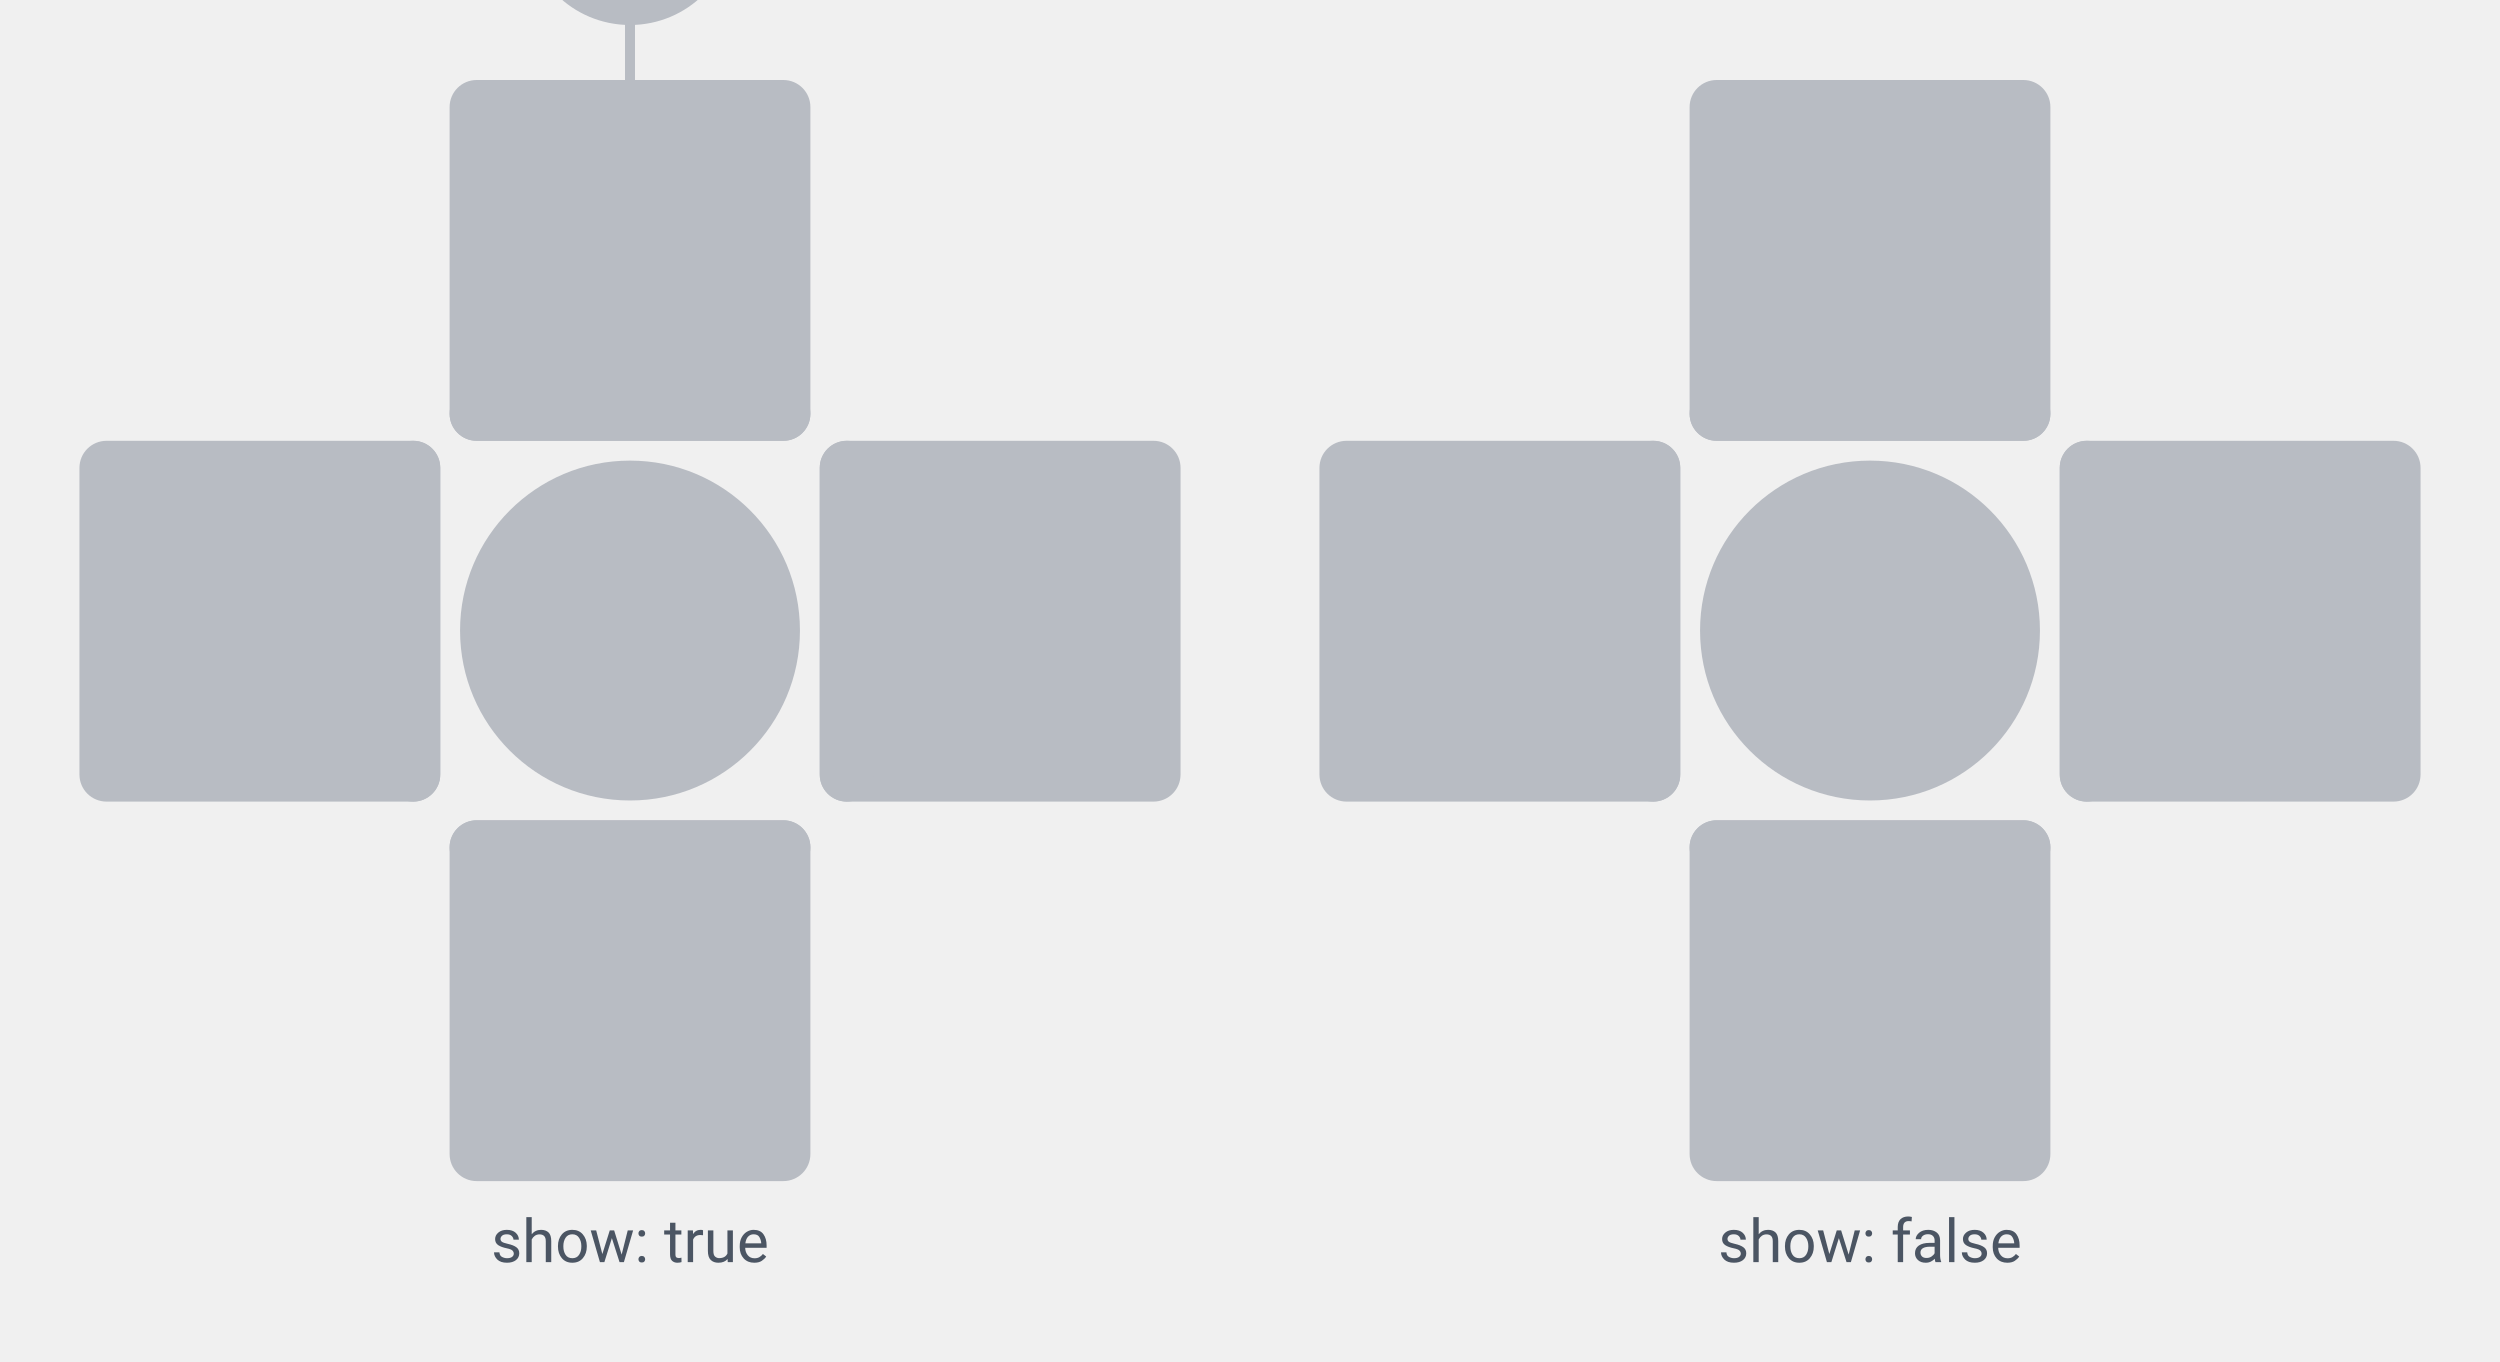
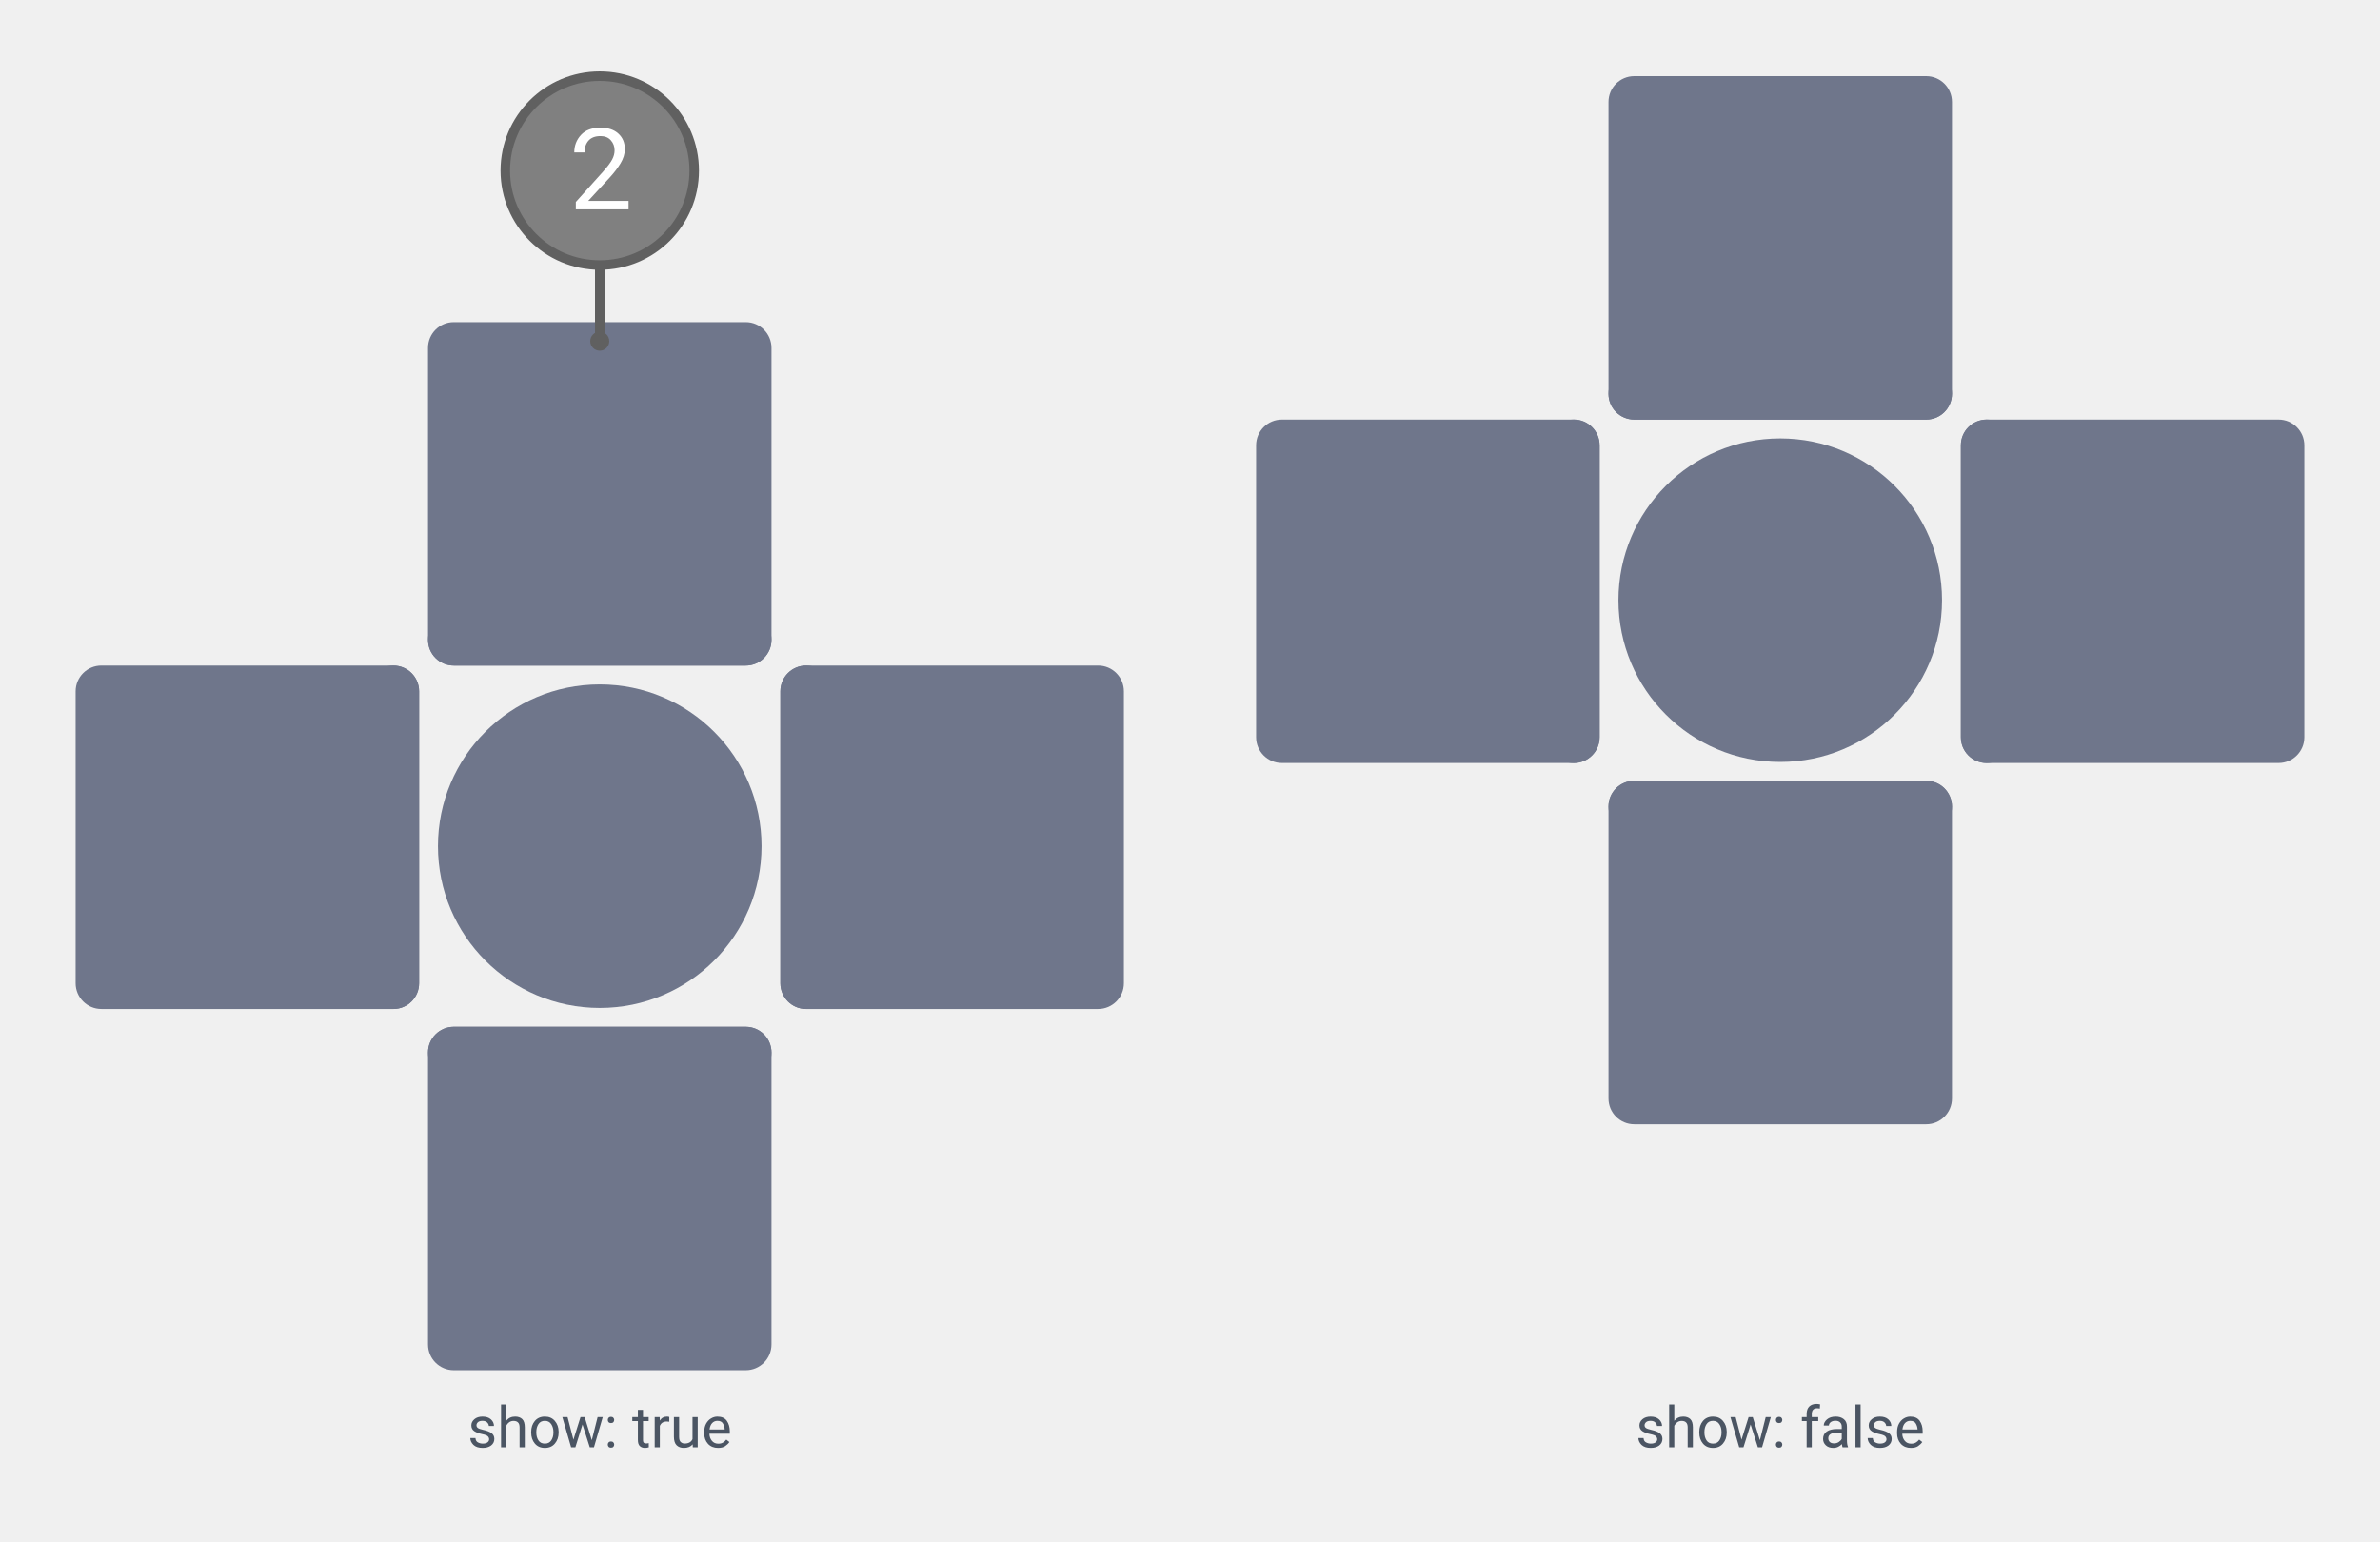
- <svg xmlns="http://www.w3.org/2000/svg" width="500.0" height="272.22" viewBox="0 0 500.0 272.22">
+ <svg xmlns="http://www.w3.org/2000/svg" width="500.0" height="323.908" viewBox="0 0 500.0 323.908">
  <defs>
</defs>
-   <circle cx="126.0" cy="126.11" r="33.99" fill="#B8BCC3" />
-   <rect x="89.92" y="16.0" width="72.16" height="72.16" rx="5.412" ry="5.412" fill="#B8BCC3" />
-   <rect x="89.92" y="77.336" width="72.16" height="10.824" rx="5.412" ry="5.412" fill="#B8BCC3" />
-   <rect x="163.95" y="88.16" width="72.16" height="72.16" rx="5.412" ry="5.412" fill="#B8BCC3" />
-   <rect x="163.95" y="88.16" width="10.824" height="72.16" rx="5.412" ry="5.412" fill="#B8BCC3" />
-   <rect x="89.92" y="164.06" width="72.16" height="72.16" rx="5.412" ry="5.412" fill="#B8BCC3" />
-   <rect x="89.92" y="164.06" width="72.16" height="10.824" rx="5.412" ry="5.412" fill="#B8BCC3" />
-   <rect x="15.89" y="88.16" width="72.16" height="72.16" rx="5.412" ry="5.412" fill="#B8BCC3" />
-   <rect x="77.226" y="88.16" width="10.824" height="72.16" rx="5.412" ry="5.412" fill="#B8BCC3" />
-   <path d="M126.0,4.0 L126.0,20.0" stroke="#B8BCC3" stroke-width="2.0" />
-   <circle cx="126.0" cy="20.0" r="2.0" fill="#B8BCC3" />
-   <circle cx="126.0" cy="-15.844" r="19.844" fill="#B8BCC3" stroke="#B8BCC3" stroke-width="2.0" />
-   <text x="119.551" y="-15.844" font-size="23.813" text-anchor="start" dominant-baseline="central" font-family="Roboto, sans-serif" fill="white" opacity="1.0">2</text>
-   <text x="126.0" y="244.22" font-size="12.0" text-anchor="middle" dominant-baseline="text-before-edge" font-family="Roboto, sans-serif" fill="#4B5563">show: true</text>
-   <circle cx="374.0" cy="126.11" r="33.99" fill="#B8BCC3" />
-   <rect x="337.92" y="16.0" width="72.16" height="72.16" rx="5.412" ry="5.412" fill="#B8BCC3" />
-   <rect x="337.92" y="77.336" width="72.16" height="10.824" rx="5.412" ry="5.412" fill="#B8BCC3" />
-   <rect x="411.95" y="88.16" width="72.16" height="72.16" rx="5.412" ry="5.412" fill="#B8BCC3" />
-   <rect x="411.95" y="88.16" width="10.824" height="72.16" rx="5.412" ry="5.412" fill="#B8BCC3" />
-   <rect x="337.92" y="164.06" width="72.16" height="72.16" rx="5.412" ry="5.412" fill="#B8BCC3" />
-   <rect x="337.92" y="164.06" width="72.16" height="10.824" rx="5.412" ry="5.412" fill="#B8BCC3" />
-   <rect x="263.89" y="88.16" width="72.16" height="72.16" rx="5.412" ry="5.412" fill="#B8BCC3" />
-   <rect x="325.226" y="88.16" width="10.824" height="72.16" rx="5.412" ry="5.412" fill="#B8BCC3" />
-   <text x="374.0" y="244.22" font-size="12.0" text-anchor="middle" dominant-baseline="text-before-edge" font-family="Roboto, sans-serif" fill="#4B5563">show: false</text>
+   <circle cx="126.0" cy="177.798" r="33.99" fill="#6F768B" />
+   <rect x="89.92" y="67.688" width="72.16" height="72.16" rx="5.412" ry="5.412" fill="#6F768B" />
+   <rect x="89.92" y="129.024" width="72.16" height="10.824" rx="5.412" ry="5.412" fill="#6F768B" />
+   <rect x="163.95" y="139.848" width="72.16" height="72.16" rx="5.412" ry="5.412" fill="#6F768B" />
+   <rect x="163.95" y="139.848" width="10.824" height="72.16" rx="5.412" ry="5.412" fill="#6F768B" />
+   <rect x="89.92" y="215.748" width="72.16" height="72.16" rx="5.412" ry="5.412" fill="#6F768B" />
+   <rect x="89.92" y="215.748" width="72.16" height="10.824" rx="5.412" ry="5.412" fill="#6F768B" />
+   <rect x="15.89" y="139.848" width="72.16" height="72.16" rx="5.412" ry="5.412" fill="#6F768B" />
+   <rect x="77.226" y="139.848" width="10.824" height="72.16" rx="5.412" ry="5.412" fill="#6F768B" />
+   <path d="M126.0,55.688 L126.0,71.688" stroke="#606060" stroke-width="2.0" />
+   <circle cx="126.0" cy="71.688" r="2.0" fill="#606060" />
+   <circle cx="126.0" cy="35.844" r="19.844" fill="#808080" stroke="#606060" stroke-width="2.0" />
+   <text x="119.551" y="35.844" font-size="23.813" text-anchor="start" dominant-baseline="central" font-family="Roboto, sans-serif" fill="white" opacity="1.0">2</text>
+   <text x="126.0" y="295.908" font-size="12.0" text-anchor="middle" dominant-baseline="text-before-edge" font-family="Roboto, sans-serif" fill="#4B5563">show: true</text>
+   <circle cx="374.0" cy="126.11" r="33.99" fill="#6F768B" />
+   <rect x="337.92" y="16.0" width="72.16" height="72.16" rx="5.412" ry="5.412" fill="#6F768B" />
+   <rect x="337.92" y="77.336" width="72.16" height="10.824" rx="5.412" ry="5.412" fill="#6F768B" />
+   <rect x="411.95" y="88.16" width="72.16" height="72.16" rx="5.412" ry="5.412" fill="#6F768B" />
+   <rect x="411.95" y="88.16" width="10.824" height="72.16" rx="5.412" ry="5.412" fill="#6F768B" />
+   <rect x="337.92" y="164.06" width="72.16" height="72.16" rx="5.412" ry="5.412" fill="#6F768B" />
+   <rect x="337.92" y="164.06" width="72.16" height="10.824" rx="5.412" ry="5.412" fill="#6F768B" />
+   <rect x="263.89" y="88.16" width="72.16" height="72.16" rx="5.412" ry="5.412" fill="#6F768B" />
+   <rect x="325.226" y="88.16" width="10.824" height="72.16" rx="5.412" ry="5.412" fill="#6F768B" />
+   <text x="374.0" y="295.908" font-size="12.0" text-anchor="middle" dominant-baseline="text-before-edge" font-family="Roboto, sans-serif" fill="#4B5563">show: false</text>
</svg>
